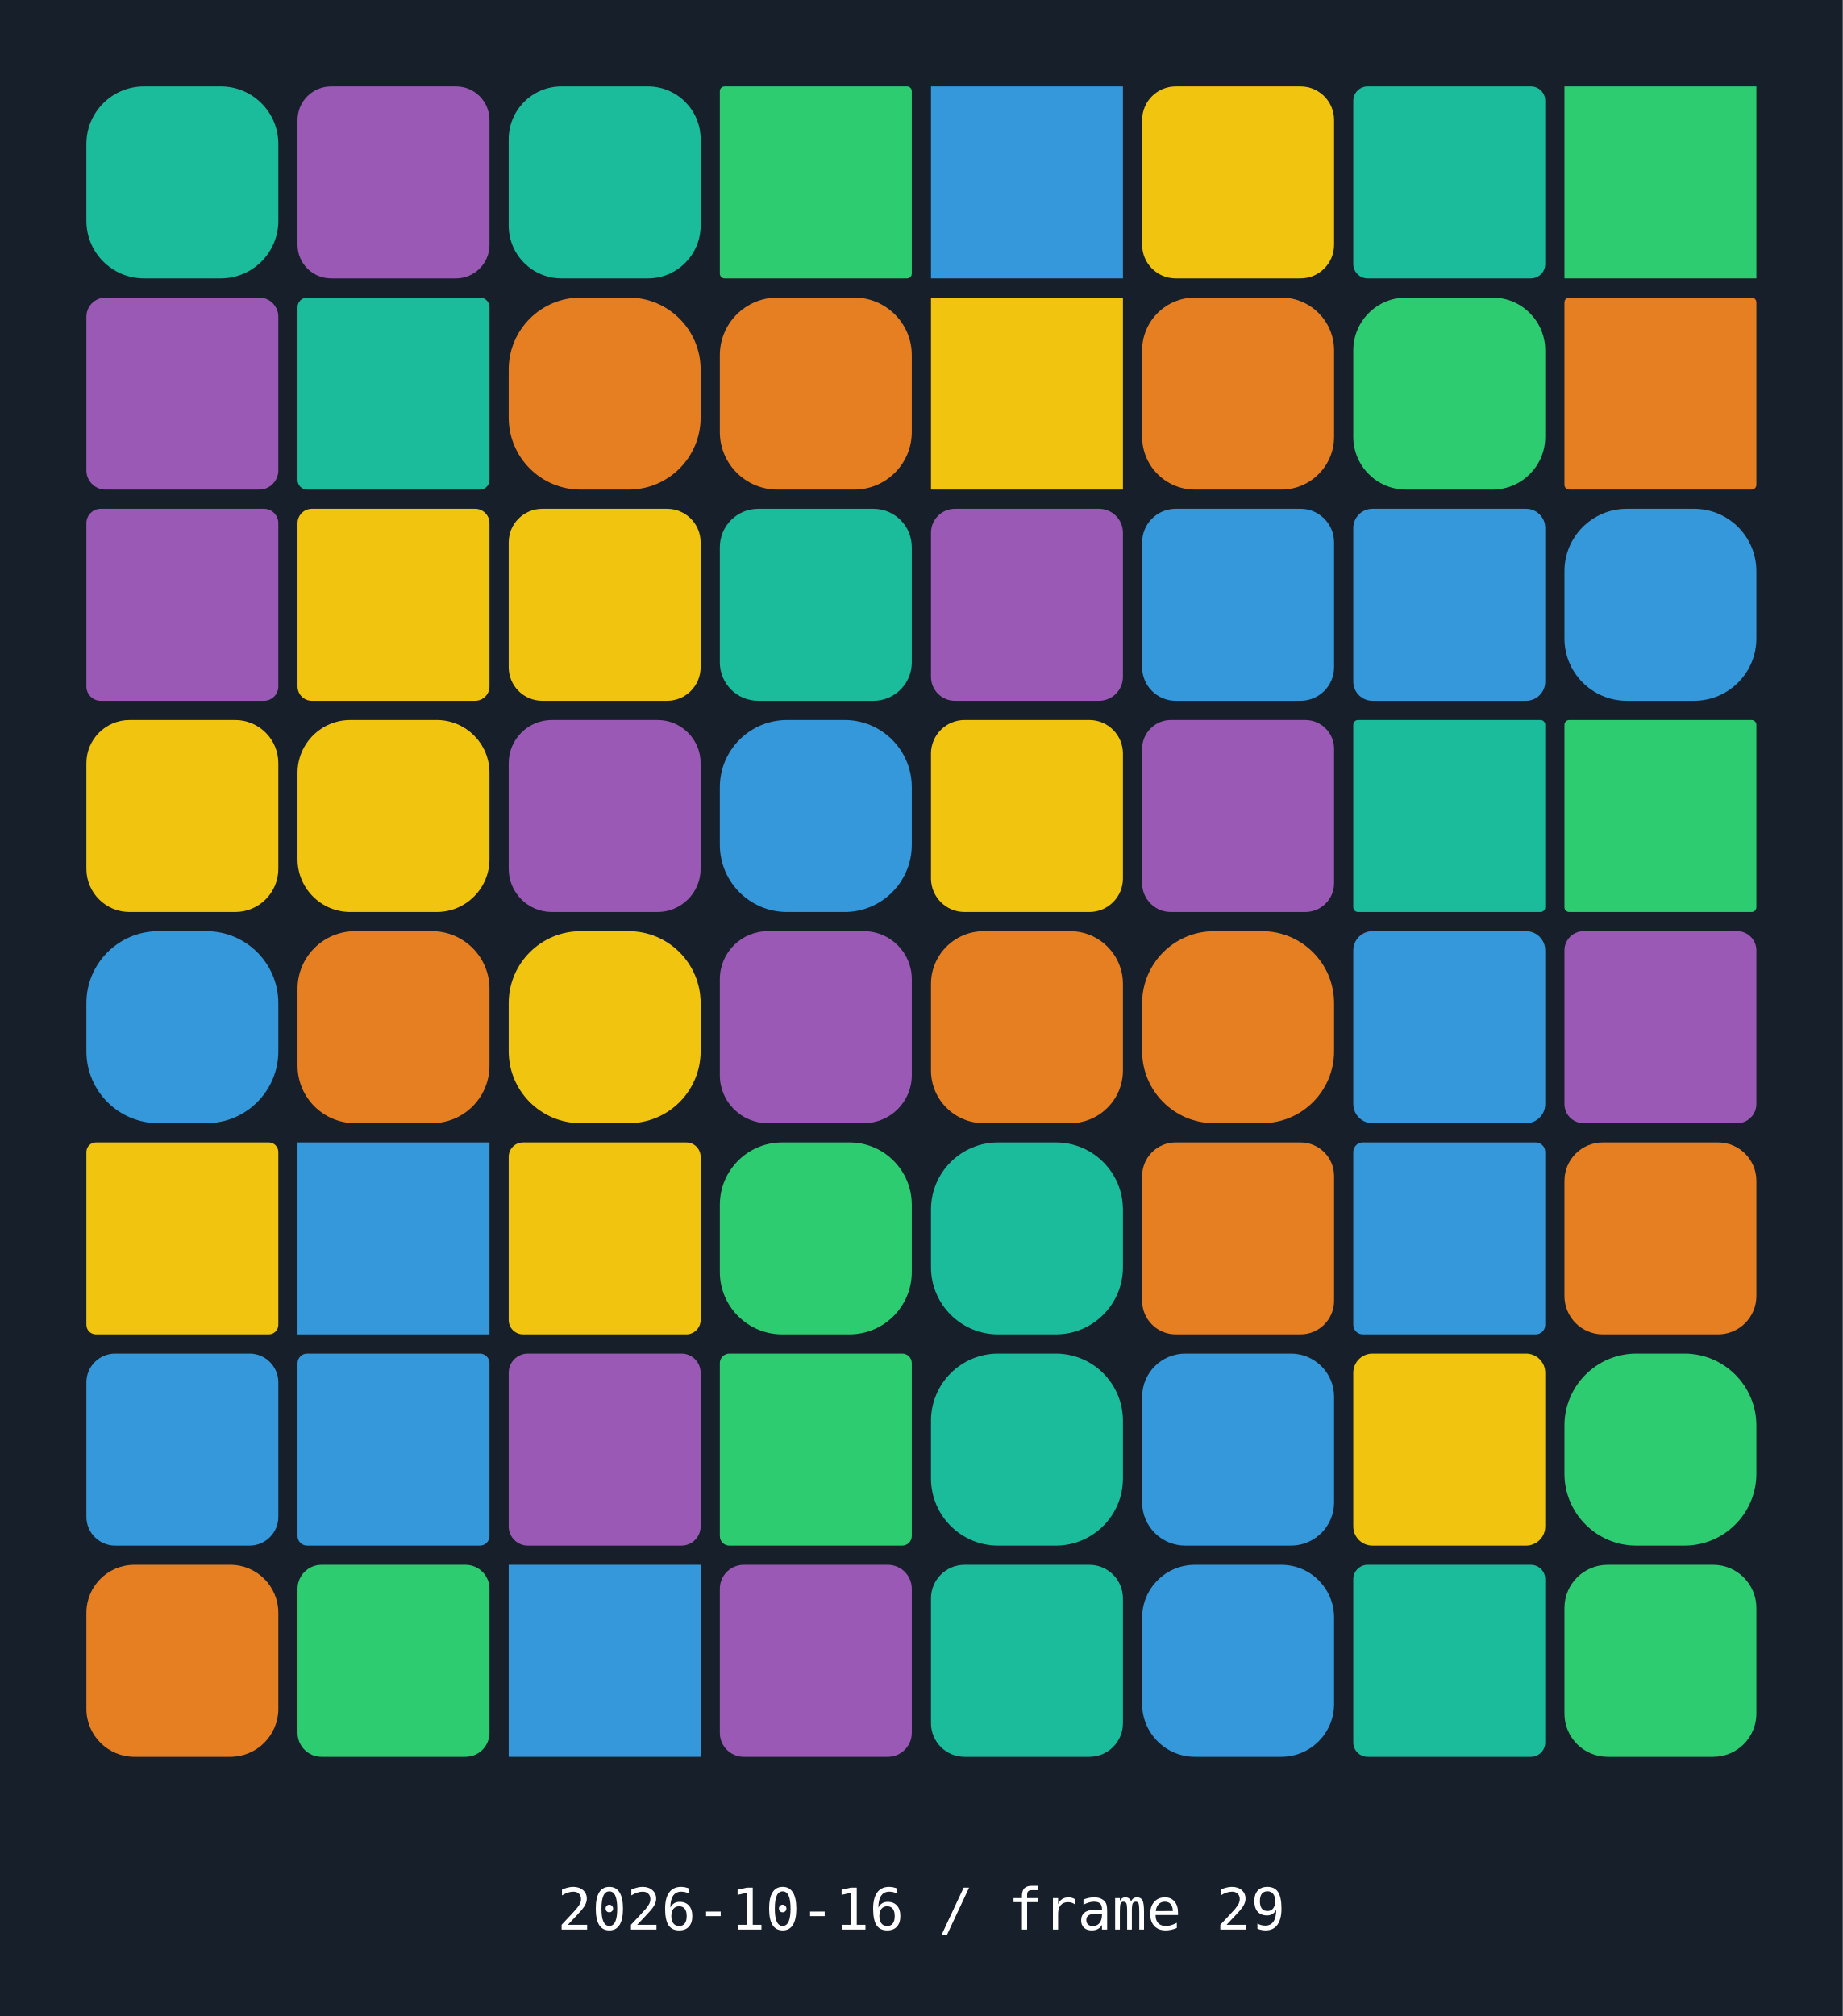
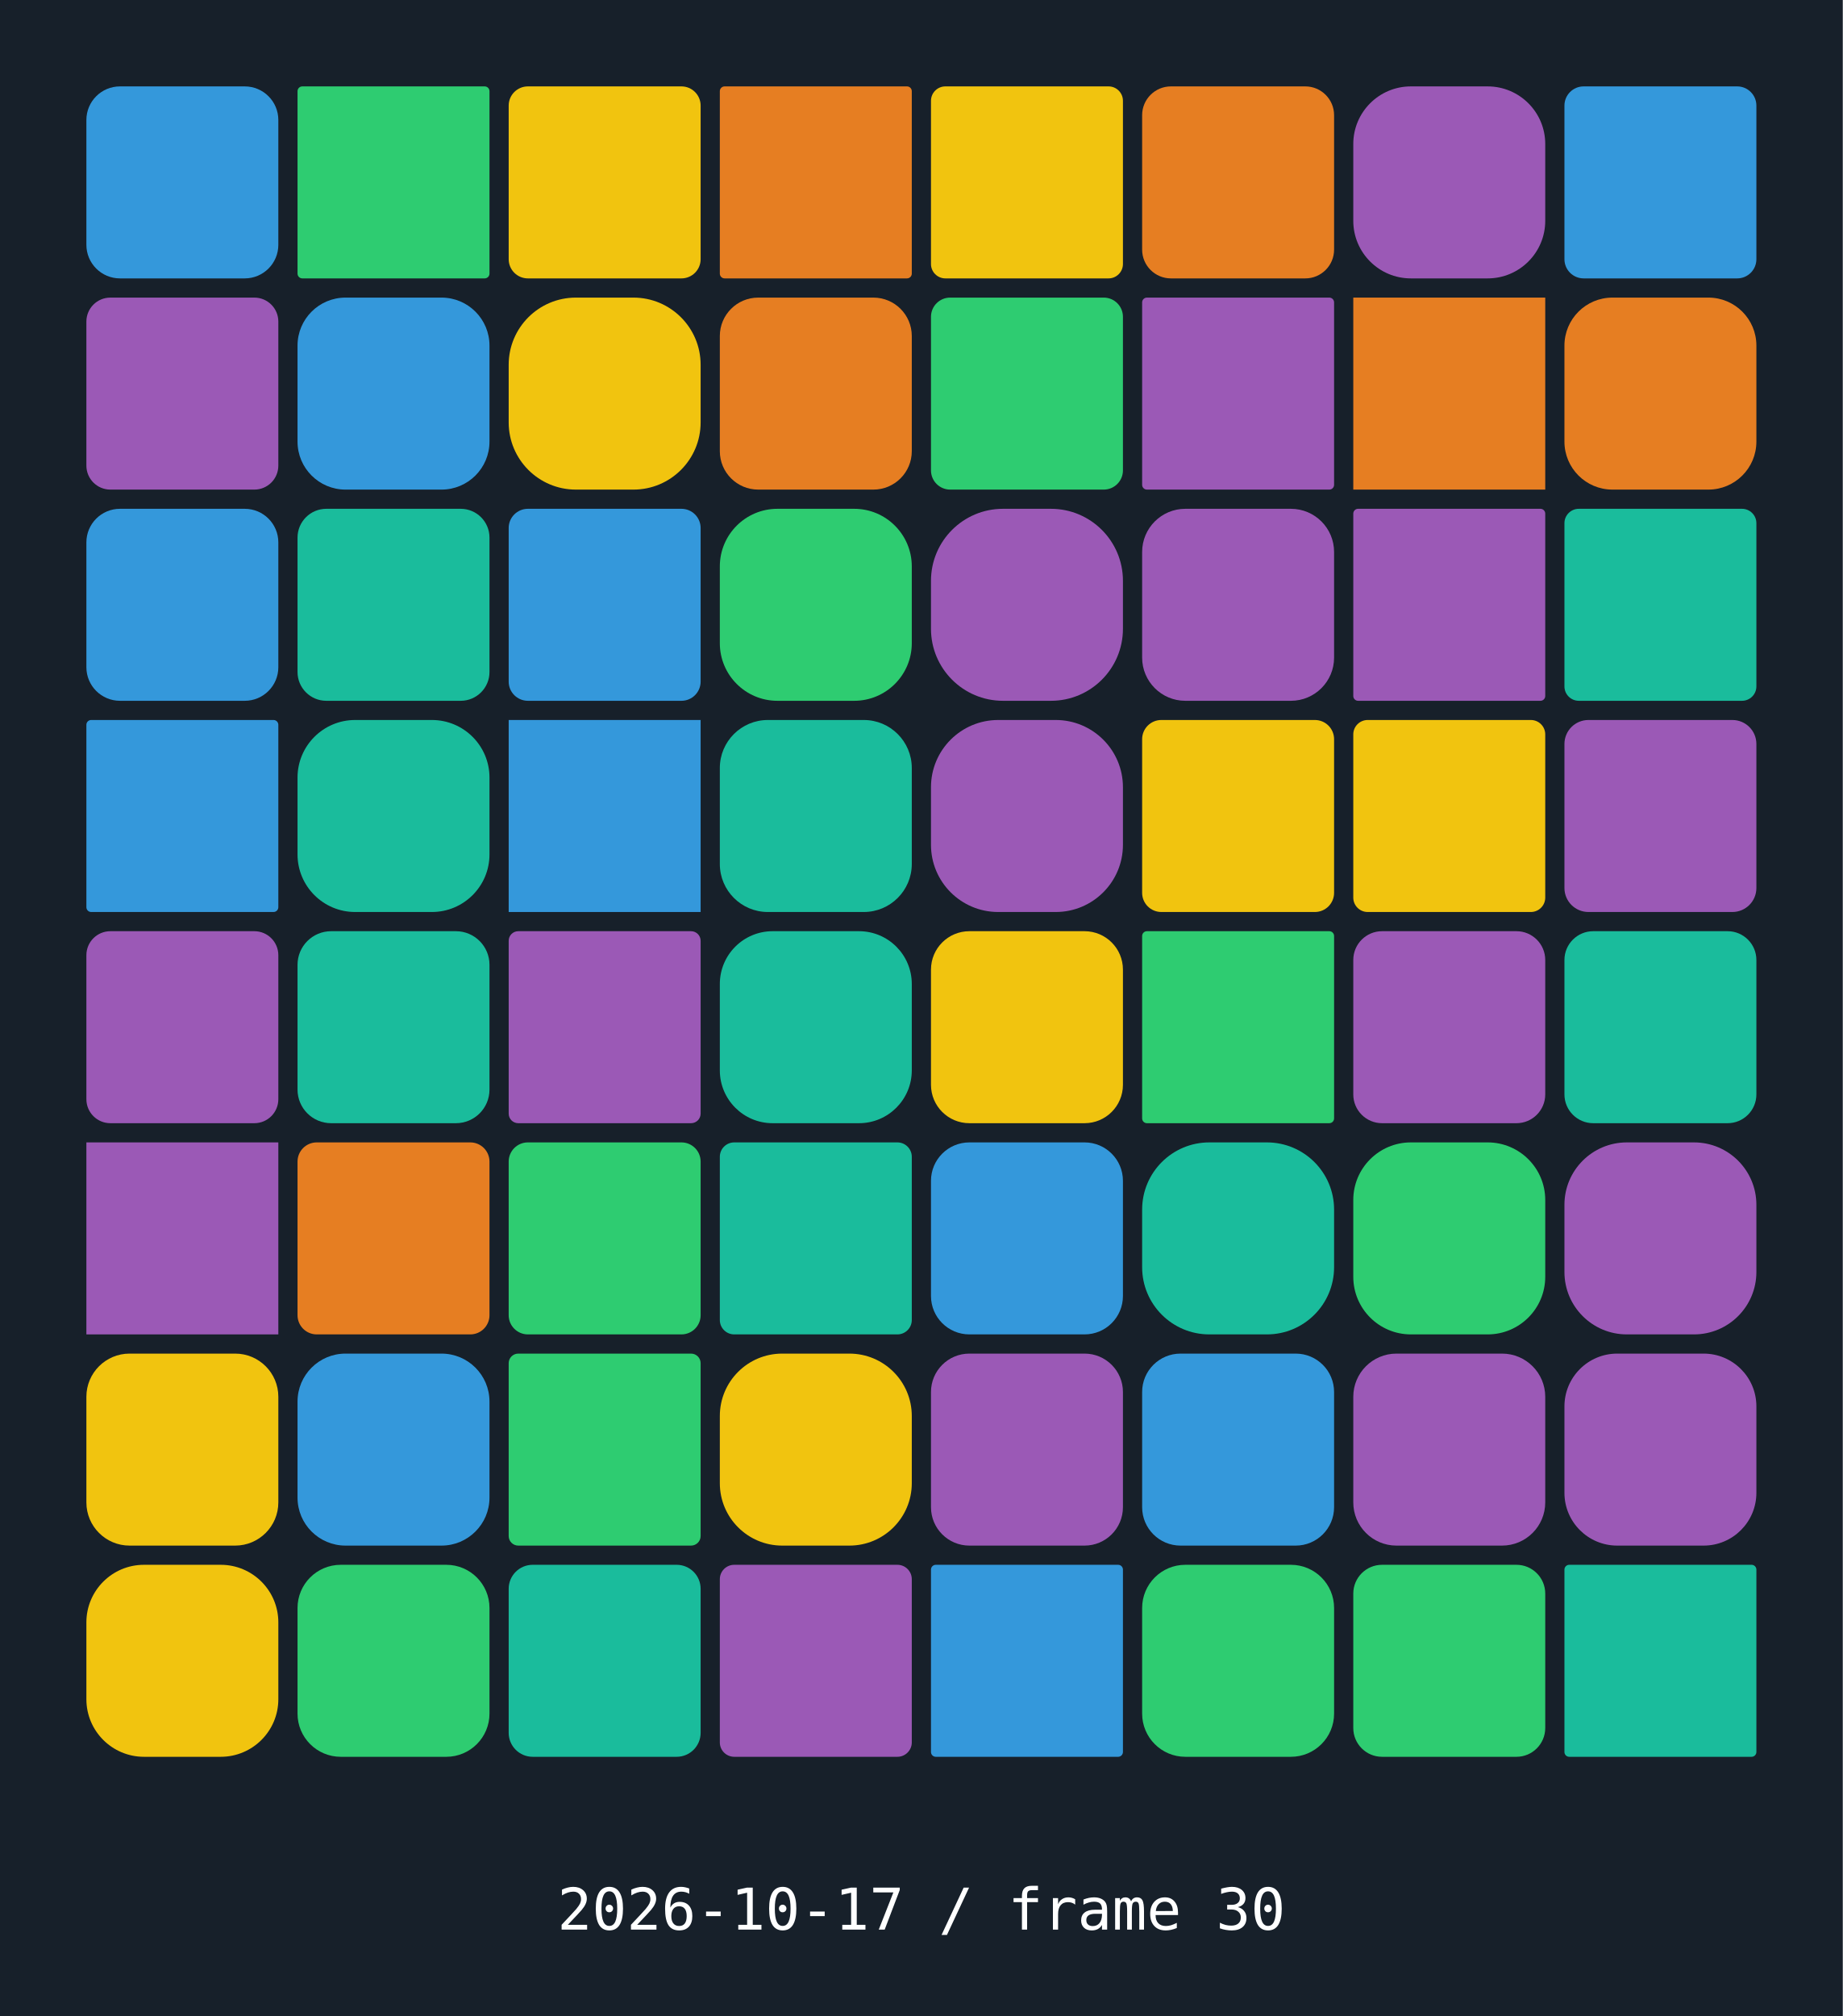
<svg xmlns="http://www.w3.org/2000/svg" width="384" height="420" viewBox="0 0 384 420">
  <rect width="384" height="420" fill="#17202a" />
-   <rect x="18" y="18" width="40" height="40" rx="12" fill="#1abc9c" />
-   <rect x="62" y="18" width="40" height="40" rx="7" fill="#9b59b6" />
-   <rect x="106" y="18" width="40" height="40" rx="11" fill="#1abc9c" />
-   <rect x="150" y="18" width="40" height="40" rx="1" fill="#2ecc71" />
-   <rect x="194" y="18" width="40" height="40" rx="0" fill="#3498db" />
-   <rect x="238" y="18" width="40" height="40" rx="7" fill="#f1c40f" />
-   <rect x="282" y="18" width="40" height="40" rx="3" fill="#1abc9c" />
-   <rect x="326" y="18" width="40" height="40" rx="0" fill="#2ecc71" />
-   <rect x="18" y="62" width="40" height="40" rx="4" fill="#9b59b6" />
-   <rect x="62" y="62" width="40" height="40" rx="2" fill="#1abc9c" />
-   <rect x="106" y="62" width="40" height="40" rx="15" fill="#e67e22" />
-   <rect x="150" y="62" width="40" height="40" rx="12" fill="#e67e22" />
-   <rect x="194" y="62" width="40" height="40" rx="0" fill="#f1c40f" />
-   <rect x="238" y="62" width="40" height="40" rx="11" fill="#e67e22" />
-   <rect x="282" y="62" width="40" height="40" rx="11" fill="#2ecc71" />
-   <rect x="326" y="62" width="40" height="40" rx="1" fill="#e67e22" />
-   <rect x="18" y="106" width="40" height="40" rx="3" fill="#9b59b6" />
-   <rect x="62" y="106" width="40" height="40" rx="3" fill="#f1c40f" />
-   <rect x="106" y="106" width="40" height="40" rx="7" fill="#f1c40f" />
-   <rect x="150" y="106" width="40" height="40" rx="8" fill="#1abc9c" />
-   <rect x="194" y="106" width="40" height="40" rx="5" fill="#9b59b6" />
-   <rect x="238" y="106" width="40" height="40" rx="7" fill="#3498db" />
-   <rect x="282" y="106" width="40" height="40" rx="4" fill="#3498db" />
-   <rect x="326" y="106" width="40" height="40" rx="13" fill="#3498db" />
-   <rect x="18" y="150" width="40" height="40" rx="9" fill="#f1c40f" />
-   <rect x="62" y="150" width="40" height="40" rx="11" fill="#f1c40f" />
-   <rect x="106" y="150" width="40" height="40" rx="9" fill="#9b59b6" />
-   <rect x="150" y="150" width="40" height="40" rx="14" fill="#3498db" />
-   <rect x="194" y="150" width="40" height="40" rx="7" fill="#f1c40f" />
-   <rect x="238" y="150" width="40" height="40" rx="6" fill="#9b59b6" />
-   <rect x="282" y="150" width="40" height="40" rx="1" fill="#1abc9c" />
-   <rect x="326" y="150" width="40" height="40" rx="1" fill="#2ecc71" />
-   <rect x="18" y="194" width="40" height="40" rx="15" fill="#3498db" />
-   <rect x="62" y="194" width="40" height="40" rx="12" fill="#e67e22" />
-   <rect x="106" y="194" width="40" height="40" rx="15" fill="#f1c40f" />
-   <rect x="150" y="194" width="40" height="40" rx="10" fill="#9b59b6" />
-   <rect x="194" y="194" width="40" height="40" rx="11" fill="#e67e22" />
-   <rect x="238" y="194" width="40" height="40" rx="15" fill="#e67e22" />
-   <rect x="282" y="194" width="40" height="40" rx="4" fill="#3498db" />
-   <rect x="326" y="194" width="40" height="40" rx="4" fill="#9b59b6" />
-   <rect x="18" y="238" width="40" height="40" rx="2" fill="#f1c40f" />
-   <rect x="62" y="238" width="40" height="40" rx="0" fill="#3498db" />
-   <rect x="106" y="238" width="40" height="40" rx="3" fill="#f1c40f" />
-   <rect x="150" y="238" width="40" height="40" rx="13" fill="#2ecc71" />
-   <rect x="194" y="238" width="40" height="40" rx="14" fill="#1abc9c" />
-   <rect x="238" y="238" width="40" height="40" rx="7" fill="#e67e22" />
-   <rect x="282" y="238" width="40" height="40" rx="2" fill="#3498db" />
-   <rect x="326" y="238" width="40" height="40" rx="8" fill="#e67e22" />
-   <rect x="18" y="282" width="40" height="40" rx="6" fill="#3498db" />
-   <rect x="62" y="282" width="40" height="40" rx="2" fill="#3498db" />
-   <rect x="106" y="282" width="40" height="40" rx="4" fill="#9b59b6" />
-   <rect x="150" y="282" width="40" height="40" rx="2" fill="#2ecc71" />
-   <rect x="194" y="282" width="40" height="40" rx="14" fill="#1abc9c" />
-   <rect x="238" y="282" width="40" height="40" rx="9" fill="#3498db" />
-   <rect x="282" y="282" width="40" height="40" rx="4" fill="#f1c40f" />
-   <rect x="326" y="282" width="40" height="40" rx="15" fill="#2ecc71" />
-   <rect x="18" y="326" width="40" height="40" rx="10" fill="#e67e22" />
-   <rect x="62" y="326" width="40" height="40" rx="5" fill="#2ecc71" />
-   <rect x="106" y="326" width="40" height="40" rx="0" fill="#3498db" />
-   <rect x="150" y="326" width="40" height="40" rx="5" fill="#9b59b6" />
-   <rect x="194" y="326" width="40" height="40" rx="7" fill="#1abc9c" />
-   <rect x="238" y="326" width="40" height="40" rx="11" fill="#3498db" />
-   <rect x="282" y="326" width="40" height="40" rx="3" fill="#1abc9c" />
-   <rect x="326" y="326" width="40" height="40" rx="9" fill="#2ecc71" />
-   <text x="192" y="402" text-anchor="middle" fill="#ffffff" font-family="monospace">2026-10-16 / frame 29</text>
+   <rect x="18" y="18" width="40" height="40" rx="7" fill="#3498db" />
+   <rect x="62" y="18" width="40" height="40" rx="1" fill="#2ecc71" />
+   <rect x="106" y="18" width="40" height="40" rx="4" fill="#f1c40f" />
+   <rect x="150" y="18" width="40" height="40" rx="1" fill="#e67e22" />
+   <rect x="194" y="18" width="40" height="40" rx="3" fill="#f1c40f" />
+   <rect x="238" y="18" width="40" height="40" rx="6" fill="#e67e22" />
+   <rect x="282" y="18" width="40" height="40" rx="12" fill="#9b59b6" />
+   <rect x="326" y="18" width="40" height="40" rx="4" fill="#3498db" />
+   <rect x="18" y="62" width="40" height="40" rx="5" fill="#9b59b6" />
+   <rect x="62" y="62" width="40" height="40" rx="10" fill="#3498db" />
+   <rect x="106" y="62" width="40" height="40" rx="14" fill="#f1c40f" />
+   <rect x="150" y="62" width="40" height="40" rx="8" fill="#e67e22" />
+   <rect x="194" y="62" width="40" height="40" rx="4" fill="#2ecc71" />
+   <rect x="238" y="62" width="40" height="40" rx="1" fill="#9b59b6" />
+   <rect x="282" y="62" width="40" height="40" rx="0" fill="#e67e22" />
+   <rect x="326" y="62" width="40" height="40" rx="10" fill="#e67e22" />
+   <rect x="18" y="106" width="40" height="40" rx="7" fill="#3498db" />
+   <rect x="62" y="106" width="40" height="40" rx="6" fill="#1abc9c" />
+   <rect x="106" y="106" width="40" height="40" rx="4" fill="#3498db" />
+   <rect x="150" y="106" width="40" height="40" rx="12" fill="#2ecc71" />
+   <rect x="194" y="106" width="40" height="40" rx="15" fill="#9b59b6" />
+   <rect x="238" y="106" width="40" height="40" rx="9" fill="#9b59b6" />
+   <rect x="282" y="106" width="40" height="40" rx="1" fill="#9b59b6" />
+   <rect x="326" y="106" width="40" height="40" rx="3" fill="#1abc9c" />
+   <rect x="18" y="150" width="40" height="40" rx="1" fill="#3498db" />
+   <rect x="62" y="150" width="40" height="40" rx="12" fill="#1abc9c" />
+   <rect x="106" y="150" width="40" height="40" rx="0" fill="#3498db" />
+   <rect x="150" y="150" width="40" height="40" rx="10" fill="#1abc9c" />
+   <rect x="194" y="150" width="40" height="40" rx="14" fill="#9b59b6" />
+   <rect x="238" y="150" width="40" height="40" rx="4" fill="#f1c40f" />
+   <rect x="282" y="150" width="40" height="40" rx="3" fill="#f1c40f" />
+   <rect x="326" y="150" width="40" height="40" rx="5" fill="#9b59b6" />
+   <rect x="18" y="194" width="40" height="40" rx="5" fill="#9b59b6" />
+   <rect x="62" y="194" width="40" height="40" rx="7" fill="#1abc9c" />
+   <rect x="106" y="194" width="40" height="40" rx="2" fill="#9b59b6" />
+   <rect x="150" y="194" width="40" height="40" rx="11" fill="#1abc9c" />
+   <rect x="194" y="194" width="40" height="40" rx="8" fill="#f1c40f" />
+   <rect x="238" y="194" width="40" height="40" rx="1" fill="#2ecc71" />
+   <rect x="282" y="194" width="40" height="40" rx="6" fill="#9b59b6" />
+   <rect x="326" y="194" width="40" height="40" rx="6" fill="#1abc9c" />
+   <rect x="18" y="238" width="40" height="40" rx="0" fill="#9b59b6" />
+   <rect x="62" y="238" width="40" height="40" rx="4" fill="#e67e22" />
+   <rect x="106" y="238" width="40" height="40" rx="4" fill="#2ecc71" />
+   <rect x="150" y="238" width="40" height="40" rx="3" fill="#1abc9c" />
+   <rect x="194" y="238" width="40" height="40" rx="8" fill="#3498db" />
+   <rect x="238" y="238" width="40" height="40" rx="14" fill="#1abc9c" />
+   <rect x="282" y="238" width="40" height="40" rx="12" fill="#2ecc71" />
+   <rect x="326" y="238" width="40" height="40" rx="13" fill="#9b59b6" />
+   <rect x="18" y="282" width="40" height="40" rx="9" fill="#f1c40f" />
+   <rect x="62" y="282" width="40" height="40" rx="10" fill="#3498db" />
+   <rect x="106" y="282" width="40" height="40" rx="2" fill="#2ecc71" />
+   <rect x="150" y="282" width="40" height="40" rx="13" fill="#f1c40f" />
+   <rect x="194" y="282" width="40" height="40" rx="8" fill="#9b59b6" />
+   <rect x="238" y="282" width="40" height="40" rx="8" fill="#3498db" />
+   <rect x="282" y="282" width="40" height="40" rx="9" fill="#9b59b6" />
+   <rect x="326" y="282" width="40" height="40" rx="11" fill="#9b59b6" />
+   <rect x="18" y="326" width="40" height="40" rx="12" fill="#f1c40f" />
+   <rect x="62" y="326" width="40" height="40" rx="9" fill="#2ecc71" />
+   <rect x="106" y="326" width="40" height="40" rx="5" fill="#1abc9c" />
+   <rect x="150" y="326" width="40" height="40" rx="3" fill="#9b59b6" />
+   <rect x="194" y="326" width="40" height="40" rx="1" fill="#3498db" />
+   <rect x="238" y="326" width="40" height="40" rx="9" fill="#2ecc71" />
+   <rect x="282" y="326" width="40" height="40" rx="6" fill="#2ecc71" />
+   <rect x="326" y="326" width="40" height="40" rx="1" fill="#1abc9c" />
+   <text x="192" y="402" text-anchor="middle" fill="#ffffff" font-family="monospace">2026-10-17 / frame 30</text>
</svg>
